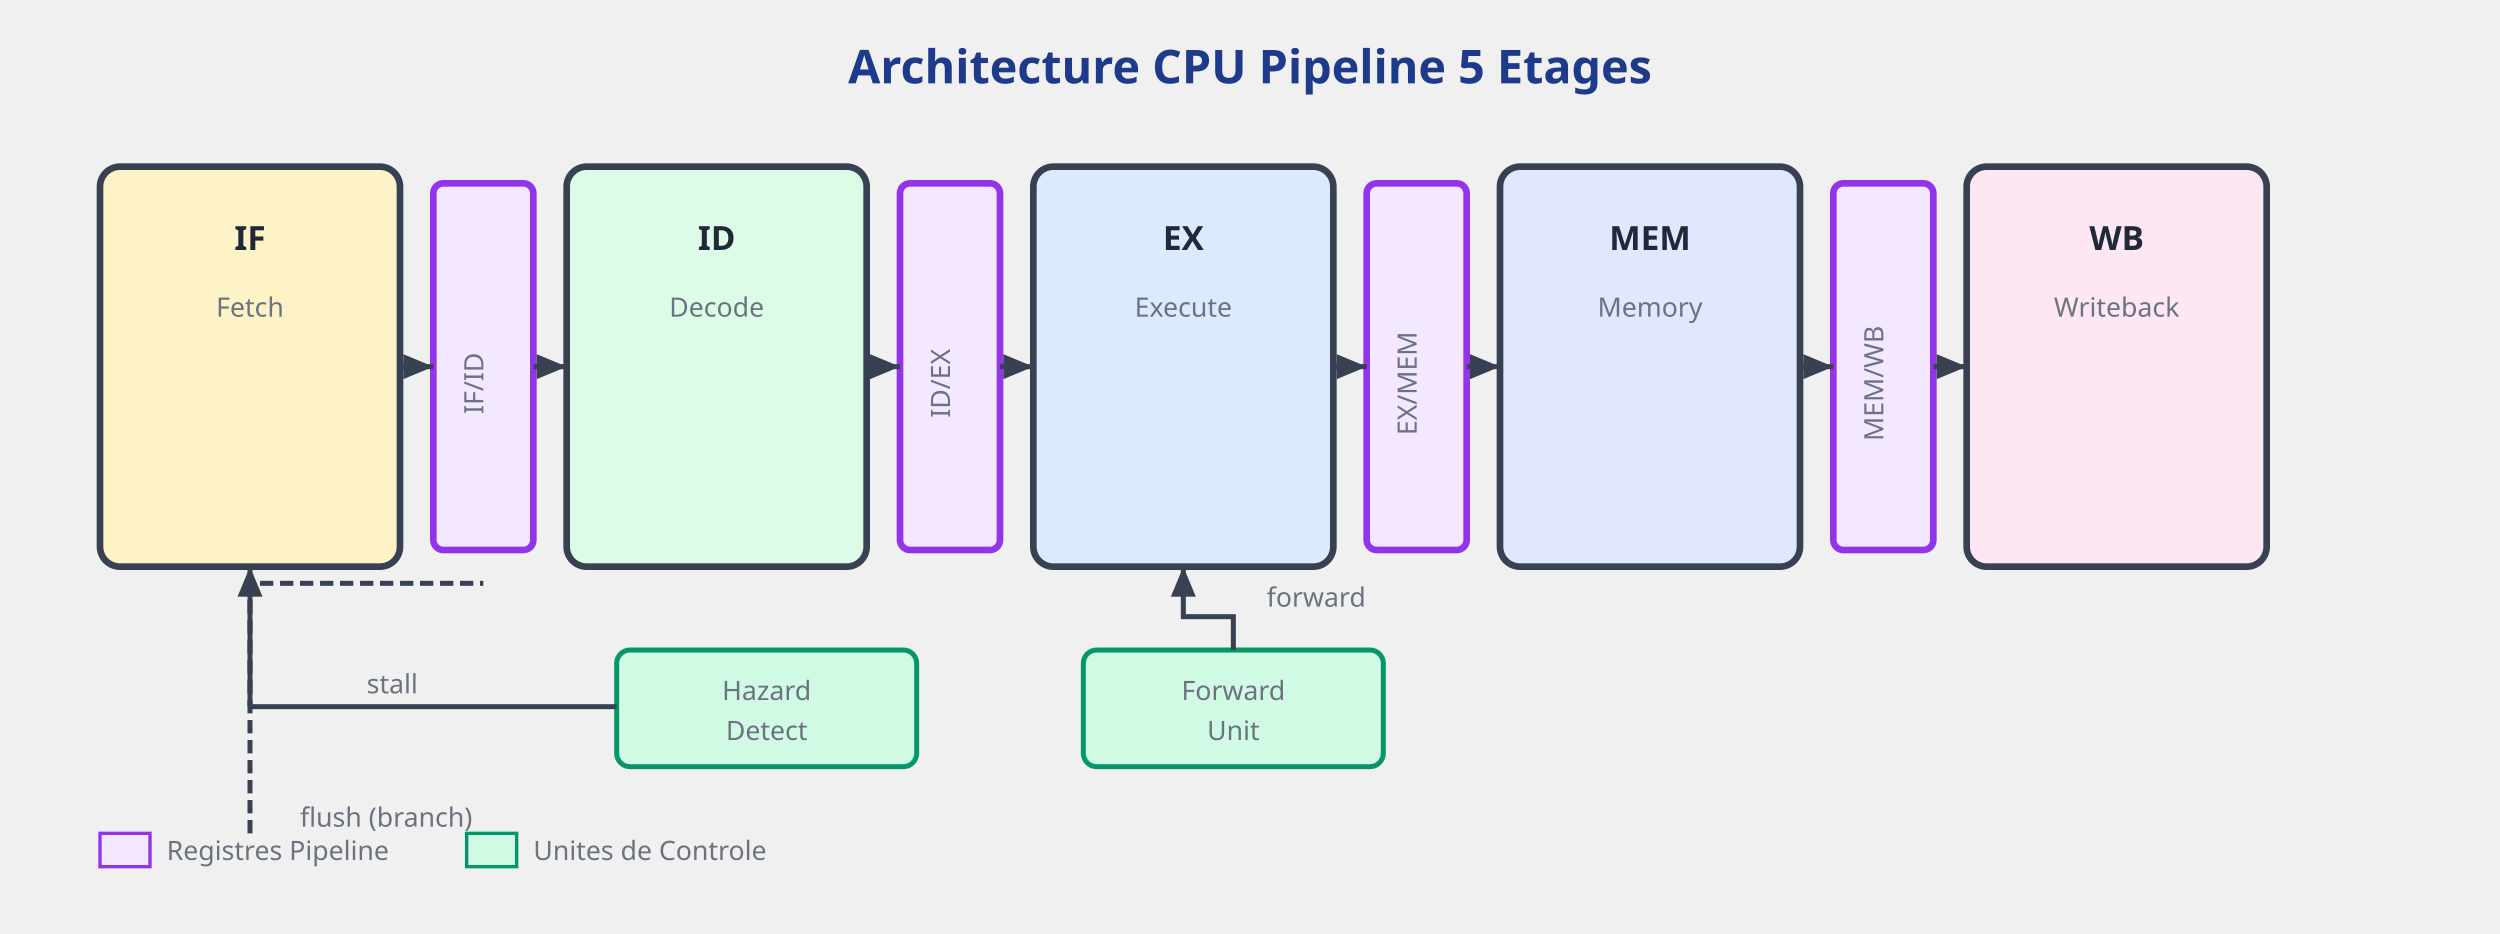
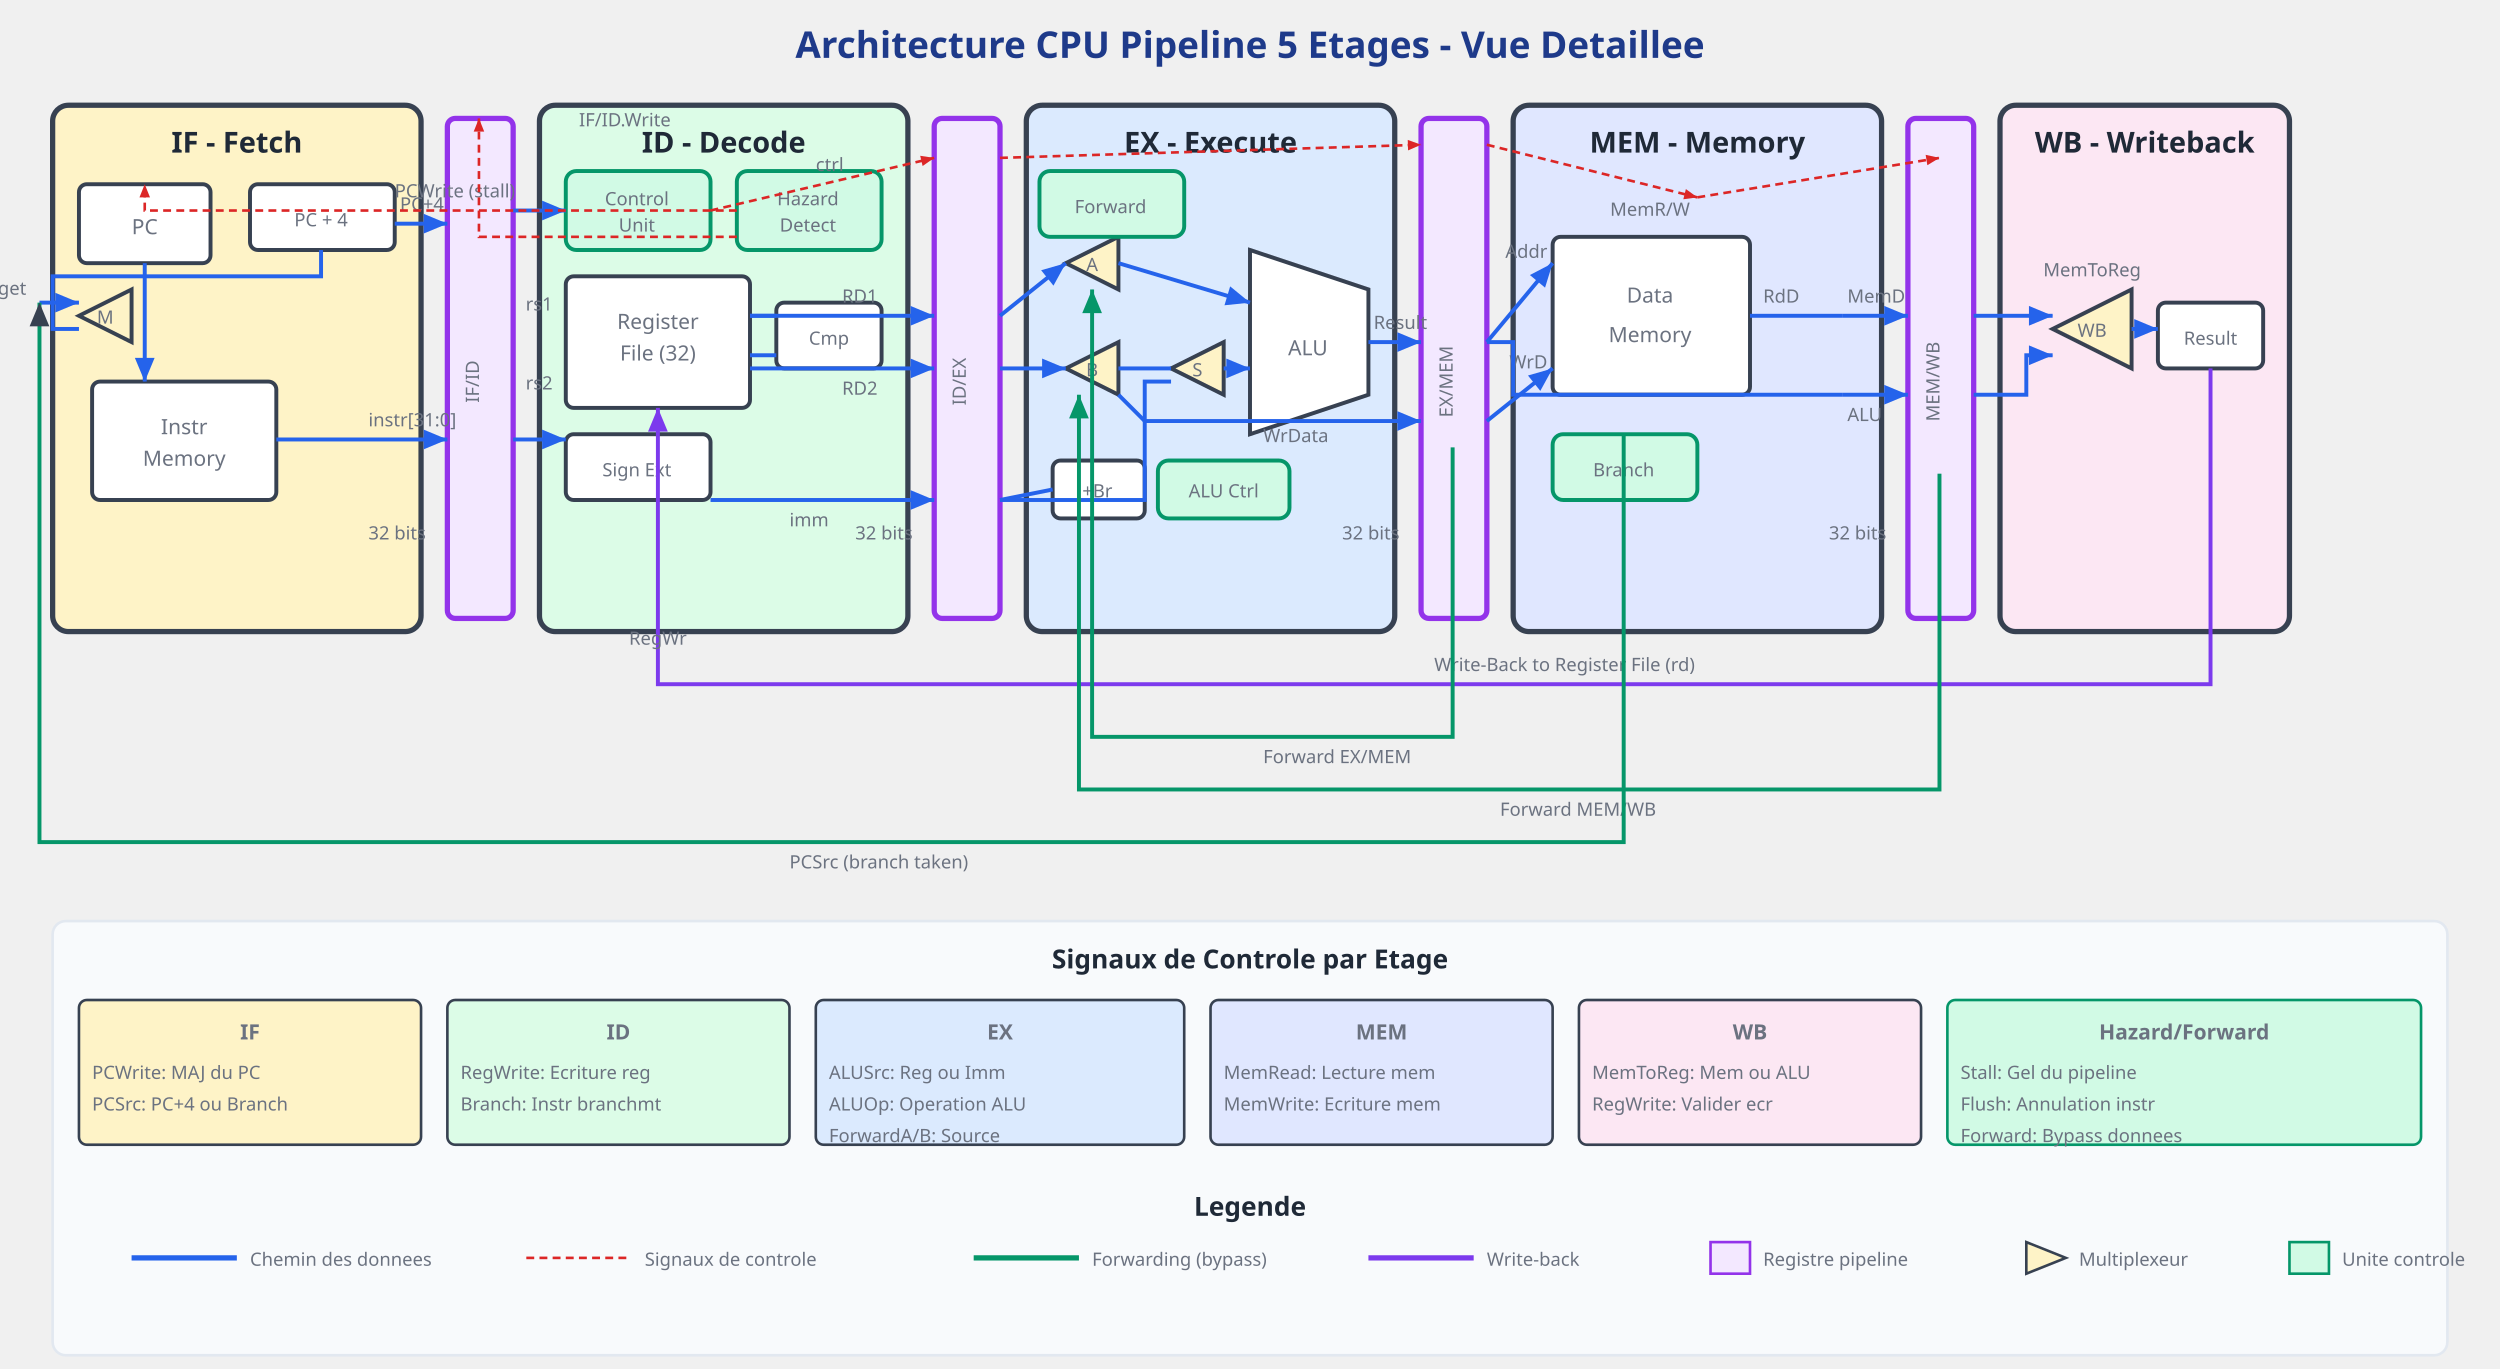
- <svg xmlns="http://www.w3.org/2000/svg" viewBox="0 0 750 280" width="750" height="280">
+ <svg xmlns="http://www.w3.org/2000/svg" viewBox="0 0 950 520" width="950" height="520">
  <defs>
    <style>
      .stage { stroke: #374151; stroke-width: 2; rx: 6; }
      .reg { stroke: #9333ea; stroke-width: 2; fill: #f3e8ff; rx: 3; }
      .unit { stroke: #059669; stroke-width: 1.5; fill: #d1fae5; rx: 4; }
+       .component { stroke: #374151; stroke-width: 1.5; fill: #ffffff; rx: 3; }
+       .mux { stroke: #374151; stroke-width: 1.5; fill: #fef3c7; }
      .wire { stroke: #374151; stroke-width: 1.5; fill: none; }
+       .data-wire { stroke: #2563eb; stroke-width: 1.5; fill: none; }
+       .ctrl-wire { stroke: #dc2626; stroke-width: 1; fill: none; stroke-dasharray: 3,2; }
+       .fwd-wire { stroke: #059669; stroke-width: 1.5; fill: none; }
+       .wb-wire { stroke: #7c3aed; stroke-width: 1.5; fill: none; }
      .label { font-family: sans-serif; font-size: 10px; fill: #1f2937; font-weight: bold; }
      .sublabel { font-family: sans-serif; font-size: 8px; fill: #6b7280; }
+       .tiny { font-family: sans-serif; font-size: 7px; fill: #6b7280; }
      .title { font-family: sans-serif; font-size: 14px; font-weight: bold; fill: #1e3a8a; }
+       .stage-title { font-family: sans-serif; font-size: 11px; font-weight: bold; fill: #1f2937; }
    </style>
    <marker id="arr" markerWidth="6" markerHeight="5" refX="6" refY="2.5" orient="auto">
      <polygon points="0 0, 6 2.5, 0 5" fill="#374151" />
    </marker>
+     <marker id="arr-blue" markerWidth="6" markerHeight="5" refX="6" refY="2.5" orient="auto">
+       <polygon points="0 0, 6 2.5, 0 5" fill="#2563eb" />
+     </marker>
+     <marker id="arr-green" markerWidth="6" markerHeight="5" refX="6" refY="2.5" orient="auto">
+       <polygon points="0 0, 6 2.5, 0 5" fill="#059669" />
+     </marker>
+     <marker id="arr-purple" markerWidth="6" markerHeight="5" refX="6" refY="2.5" orient="auto">
+       <polygon points="0 0, 6 2.5, 0 5" fill="#7c3aed" />
+     </marker>
+     <marker id="arr-red" markerWidth="5" markerHeight="4" refX="5" refY="2" orient="auto">
+       <polygon points="0 0, 5 2, 0 4" fill="#dc2626" />
+     </marker>
  </defs>
-   <text class="title" x="375" y="25" text-anchor="middle">Architecture CPU Pipeline 5 Etages</text>
-   <rect x="30" y="50" width="90" height="120" fill="#fef3c7" class="stage" />
-   <text class="label" x="75" y="75" text-anchor="middle">IF</text>
-   <text class="sublabel" x="75" y="95" text-anchor="middle">Fetch</text>
-   <rect x="170" y="50" width="90" height="120" fill="#dcfce7" class="stage" />
-   <text class="label" x="215" y="75" text-anchor="middle">ID</text>
-   <text class="sublabel" x="215" y="95" text-anchor="middle">Decode</text>
-   <rect x="310" y="50" width="90" height="120" fill="#dbeafe" class="stage" />
-   <text class="label" x="355" y="75" text-anchor="middle">EX</text>
-   <text class="sublabel" x="355" y="95" text-anchor="middle">Execute</text>
-   <rect x="450" y="50" width="90" height="120" fill="#e0e7ff" class="stage" />
-   <text class="label" x="495" y="75" text-anchor="middle">MEM</text>
-   <text class="sublabel" x="495" y="95" text-anchor="middle">Memory</text>
-   <rect x="590" y="50" width="90" height="120" fill="#fce7f3" class="stage" />
-   <text class="label" x="635" y="75" text-anchor="middle">WB</text>
-   <text class="sublabel" x="635" y="95" text-anchor="middle">Writeback</text>
-   <rect x="130" y="55" width="30" height="110" class="reg" />
-   <text class="sublabel" x="145" y="115" text-anchor="middle" transform="rotate(-90,145,115)">IF/ID</text>
-   <rect x="270" y="55" width="30" height="110" class="reg" />
-   <text class="sublabel" x="285" y="115" text-anchor="middle" transform="rotate(-90,285,115)">ID/EX</text>
-   <rect x="410" y="55" width="30" height="110" class="reg" />
-   <text class="sublabel" x="425" y="115" text-anchor="middle" transform="rotate(-90,425,115)">EX/MEM</text>
-   <rect x="550" y="55" width="30" height="110" class="reg" />
-   <text class="sublabel" x="565" y="115" text-anchor="middle" transform="rotate(-90,565,115)">MEM/WB</text>
-   <line class="wire" x1="120" y1="110" x2="130" y2="110" marker-end="url(#arr)" />
-   <line class="wire" x1="160" y1="110" x2="170" y2="110" marker-end="url(#arr)" />
-   <line class="wire" x1="260" y1="110" x2="270" y2="110" marker-end="url(#arr)" />
-   <line class="wire" x1="300" y1="110" x2="310" y2="110" marker-end="url(#arr)" />
-   <line class="wire" x1="400" y1="110" x2="410" y2="110" marker-end="url(#arr)" />
-   <line class="wire" x1="440" y1="110" x2="450" y2="110" marker-end="url(#arr)" />
-   <line class="wire" x1="540" y1="110" x2="550" y2="110" marker-end="url(#arr)" />
-   <line class="wire" x1="580" y1="110" x2="590" y2="110" marker-end="url(#arr)" />
-   <rect x="185" y="195" width="90" height="35" class="unit" />
-   <text class="sublabel" x="230" y="210" text-anchor="middle">Hazard</text>
-   <text class="sublabel" x="230" y="222" text-anchor="middle">Detect</text>
-   <rect x="325" y="195" width="90" height="35" class="unit" />
-   <text class="sublabel" x="370" y="210" text-anchor="middle">Forward</text>
-   <text class="sublabel" x="370" y="222" text-anchor="middle">Unit</text>
-   <line class="wire" x1="185" y1="212" x2="75" y2="212" stroke="#dc2626" />
-   <line class="wire" x1="75" y1="212" x2="75" y2="170" stroke="#dc2626" marker-end="url(#arr)" />
-   <text class="sublabel" x="110" y="208" fill="#dc2626">stall</text>
-   <path class="wire" d="M 75 250 L 75 175 L 145 175" stroke="#f59e0b" stroke-dasharray="4,2" />
-   <text class="sublabel" x="90" y="248" fill="#f59e0b">flush (branch)</text>
-   <path class="wire" d="M 370 195 L 370 185 L 355 185 L 355 170" stroke="#059669" marker-end="url(#arr)" />
-   <text class="sublabel" x="380" y="182" fill="#059669">forward</text>
-   <rect x="30" y="250" width="15" height="10" fill="#f3e8ff" stroke="#9333ea" stroke-width="1" />
-   <text class="sublabel" x="50" y="258">Registres Pipeline</text>
-   <rect x="140" y="250" width="15" height="10" fill="#d1fae5" stroke="#059669" stroke-width="1" />
-   <text class="sublabel" x="160" y="258">Unites de Controle</text>
+   <text class="title" x="475" y="22" text-anchor="middle">Architecture CPU Pipeline 5 Etages - Vue Detaillee</text>
+   <rect x="20" y="40" width="140" height="200" fill="#fef3c7" class="stage" />
+   <text class="stage-title" x="90" y="58" text-anchor="middle">IF - Fetch</text>
+   <rect x="30" y="70" width="50" height="30" class="component" />
+   <text class="sublabel" x="55" y="89" text-anchor="middle">PC</text>
+   <rect x="95" y="70" width="55" height="25" class="component" />
+   <text class="tiny" x="122" y="86" text-anchor="middle">PC + 4</text>
+   <polygon points="30,120 50,110 50,130" class="mux" />
+   <text class="tiny" x="40" y="123" text-anchor="middle">M</text>
+   <rect x="35" y="145" width="70" height="45" class="component" />
+   <text class="sublabel" x="70" y="165" text-anchor="middle">Instr</text>
+   <text class="sublabel" x="70" y="177" text-anchor="middle">Memory</text>
+   <line class="data-wire" x1="55" y1="100" x2="55" y2="145" marker-end="url(#arr-blue)" />
+   <path class="data-wire" d="M 122 95 L 122 105 L 20 105 L 20 125 L 30 125" />
+   <path class="data-wire" d="M 15 115 L 30 115" marker-end="url(#arr-blue)" />
+   <text class="tiny" x="10" y="112" text-anchor="end">BrTarget</text>
+   <rect x="170" y="45" width="25" height="190" class="reg" />
+   <text class="tiny" x="182" y="145" text-anchor="middle" transform="rotate(-90,182,145)">IF/ID</text>
+   <line class="data-wire" x1="105" y1="167" x2="170" y2="167" marker-end="url(#arr-blue)" />
+   <text class="tiny" x="140" y="162">instr[31:0]</text>
+   <line class="data-wire" x1="150" y1="85" x2="170" y2="85" marker-end="url(#arr-blue)" />
+   <text class="tiny" x="152" y="80">PC+4</text>
+   <rect x="205" y="40" width="140" height="200" fill="#dcfce7" class="stage" />
+   <text class="stage-title" x="275" y="58" text-anchor="middle">ID - Decode</text>
+   <rect x="215" y="65" width="55" height="30" class="unit" />
+   <text class="tiny" x="242" y="78" text-anchor="middle">Control</text>
+   <text class="tiny" x="242" y="88" text-anchor="middle">Unit</text>
+   <rect x="215" y="105" width="70" height="50" class="component" />
+   <text class="sublabel" x="250" y="125" text-anchor="middle">Register</text>
+   <text class="sublabel" x="250" y="137" text-anchor="middle">File (32)</text>
+   <rect x="215" y="165" width="55" height="25" class="component" />
+   <text class="tiny" x="242" y="181" text-anchor="middle">Sign Ext</text>
+   <rect x="280" y="65" width="55" height="30" class="unit" />
+   <text class="tiny" x="307" y="78" text-anchor="middle">Hazard</text>
+   <text class="tiny" x="307" y="88" text-anchor="middle">Detect</text>
+   <rect x="295" y="115" width="40" height="25" class="component" />
+   <text class="tiny" x="315" y="131" text-anchor="middle">Cmp</text>
+   <text class="tiny" x="210" y="118" text-anchor="end">rs1</text>
+   <text class="tiny" x="210" y="148" text-anchor="end">rs2</text>
+   <line class="data-wire" x1="285" y1="120" x2="295" y2="120" />
+   <line class="data-wire" x1="285" y1="135" x2="295" y2="135" />
+   <line class="data-wire" x1="195" y1="167" x2="215" y2="167" marker-end="url(#arr-blue)" />
+   <line class="data-wire" x1="195" y1="80" x2="215" y2="80" marker-end="url(#arr-blue)" />
+   <rect x="355" y="45" width="25" height="190" class="reg" />
+   <text class="tiny" x="367" y="145" text-anchor="middle" transform="rotate(-90,367,145)">ID/EX</text>
+   <line class="data-wire" x1="285" y1="120" x2="355" y2="120" marker-end="url(#arr-blue)" />
+   <text class="tiny" x="320" y="115">RD1</text>
+   <line class="data-wire" x1="285" y1="140" x2="355" y2="140" marker-end="url(#arr-blue)" />
+   <text class="tiny" x="320" y="150">RD2</text>
+   <line class="data-wire" x1="270" y1="190" x2="355" y2="190" marker-end="url(#arr-blue)" />
+   <text class="tiny" x="300" y="200">imm</text>
+   <line class="ctrl-wire" x1="270" y1="80" x2="355" y2="60" marker-end="url(#arr-red)" />
+   <text class="tiny" x="310" y="65" fill="#dc2626">ctrl</text>
+   <rect x="390" y="40" width="140" height="200" fill="#dbeafe" class="stage" />
+   <text class="stage-title" x="460" y="58" text-anchor="middle">EX - Execute</text>
+   <polygon points="405,100 425,90 425,110" class="mux" />
+   <text class="tiny" x="415" y="103" text-anchor="middle">A</text>
+   <polygon points="405,140 425,130 425,150" class="mux" />
+   <text class="tiny" x="415" y="143" text-anchor="middle">B</text>
+   <polygon points="445,140 465,130 465,150" class="mux" />
+   <text class="tiny" x="455" y="143" text-anchor="middle">S</text>
+   <polygon points="475,95 520,110 520,150 475,165 475,95" class="component" />
+   <text class="sublabel" x="497" y="135" text-anchor="middle">ALU</text>
+   <rect x="440" y="175" width="50" height="22" class="unit" />
+   <text class="tiny" x="465" y="189" text-anchor="middle">ALU Ctrl</text>
+   <rect x="400" y="175" width="35" height="22" class="component" />
+   <text class="tiny" x="417" y="189" text-anchor="middle">+Br</text>
+   <line class="data-wire" x1="380" y1="120" x2="405" y2="100" marker-end="url(#arr-blue)" />
+   <line class="data-wire" x1="380" y1="140" x2="405" y2="140" marker-end="url(#arr-blue)" />
+   <line class="data-wire" x1="380" y1="190" x2="400" y2="186" />
+   <line class="data-wire" x1="425" y1="100" x2="475" y2="115" marker-end="url(#arr-blue)" />
+   <line class="data-wire" x1="465" y1="140" x2="475" y2="140" marker-end="url(#arr-blue)" />
+   <line class="data-wire" x1="425" y1="140" x2="445" y2="140" />
+   <path class="data-wire" d="M 380 190 L 435 190 L 435 145 L 445 145" />
+   <rect x="395" y="65" width="55" height="25" class="unit" />
+   <text class="tiny" x="422" y="81" text-anchor="middle">Forward</text>
+   <rect x="540" y="45" width="25" height="190" class="reg" />
+   <text class="tiny" x="552" y="145" text-anchor="middle" transform="rotate(-90,552,145)">EX/MEM</text>
+   <line class="data-wire" x1="520" y1="130" x2="540" y2="130" marker-end="url(#arr-blue)" />
+   <text class="tiny" x="522" y="125">Result</text>
+   <path class="data-wire" d="M 425 150 L 435 160 L 540 160" marker-end="url(#arr-blue)" />
+   <text class="tiny" x="480" y="168">WrData</text>
+   <line class="ctrl-wire" x1="380" y1="60" x2="540" y2="55" marker-end="url(#arr-red)" />
+   <rect x="575" y="40" width="140" height="200" fill="#e0e7ff" class="stage" />
+   <text class="stage-title" x="645" y="58" text-anchor="middle">MEM - Memory</text>
+   <rect x="590" y="90" width="75" height="60" class="component" />
+   <text class="sublabel" x="627" y="115" text-anchor="middle">Data</text>
+   <text class="sublabel" x="627" y="130" text-anchor="middle">Memory</text>
+   <text class="tiny" x="588" y="98" text-anchor="end">Addr</text>
+   <text class="tiny" x="588" y="140" text-anchor="end">WrD</text>
+   <text class="tiny" x="670" y="115">RdD</text>
+   <rect x="590" y="165" width="55" height="25" class="unit" />
+   <text class="tiny" x="617" y="181" text-anchor="middle">Branch</text>
+   <text class="tiny" x="627" y="82" text-anchor="middle" fill="#dc2626">MemR/W</text>
+   <line class="data-wire" x1="565" y1="130" x2="590" y2="100" marker-end="url(#arr-blue)" />
+   <line class="data-wire" x1="565" y1="160" x2="590" y2="140" marker-end="url(#arr-blue)" />
+   <line class="data-wire" x1="665" y1="120" x2="700" y2="120" />
+   <line class="ctrl-wire" x1="565" y1="55" x2="645" y2="75" marker-end="url(#arr-red)" />
+   <rect x="725" y="45" width="25" height="190" class="reg" />
+   <text class="tiny" x="737" y="145" text-anchor="middle" transform="rotate(-90,737,145)">MEM/WB</text>
+   <line class="data-wire" x1="700" y1="120" x2="725" y2="120" marker-end="url(#arr-blue)" />
+   <text class="tiny" x="702" y="115">MemD</text>
+   <line class="data-wire" x1="700" y1="150" x2="725" y2="150" marker-end="url(#arr-blue)" />
+   <text class="tiny" x="702" y="160">ALU</text>
+   <path class="data-wire" d="M 565 130 L 575 130 L 575 150 L 700 150" />
+   <line class="ctrl-wire" x1="645" y1="75" x2="737" y2="60" marker-end="url(#arr-red)" />
+   <rect x="760" y="40" width="110" height="200" fill="#fce7f3" class="stage" />
+   <text class="stage-title" x="815" y="58" text-anchor="middle">WB - Writeback</text>
+   <polygon points="780,125 810,110 810,140" class="mux" />
+   <text class="tiny" x="795" y="128" text-anchor="middle">WB</text>
+   <rect x="820" y="115" width="40" height="25" class="component" />
+   <text class="tiny" x="840" y="131" text-anchor="middle">Result</text>
+   <text class="tiny" x="795" y="105" text-anchor="middle" fill="#dc2626">MemToReg</text>
+   <line class="data-wire" x1="750" y1="120" x2="780" y2="120" marker-end="url(#arr-blue)" />
+   <path class="data-wire" d="M 750 150 L 770 150 L 770 135 L 780 135" marker-end="url(#arr-blue)" />
+   <line class="data-wire" x1="810" y1="125" x2="820" y2="125" marker-end="url(#arr-blue)" />
+   <path class="wb-wire" d="M 840 140 L 840 260 L 250 260 L 250 155" marker-end="url(#arr-purple)" />
+   <text class="tiny" x="545" y="255" fill="#7c3aed">Write-Back to Register File (rd)</text>
+   <text class="tiny" x="250" y="245" text-anchor="middle" fill="#7c3aed">RegWr</text>
+   <path class="fwd-wire" d="M 552 170 L 552 280 L 415 280 L 415 110" marker-end="url(#arr-green)" />
+   <text class="tiny" x="480" y="290" fill="#059669">Forward EX/MEM</text>
+   <path class="fwd-wire" d="M 737 180 L 737 300 L 410 300 L 410 150" marker-end="url(#arr-green)" />
+   <text class="tiny" x="570" y="310" fill="#059669">Forward MEM/WB</text>
+   <path class="ctrl-wire" d="M 280 80 L 55 80 L 55 70" stroke="#dc2626" marker-end="url(#arr-red)" />
+   <text class="tiny" x="150" y="75" fill="#dc2626">PCWrite (stall)</text>
+   <path class="ctrl-wire" d="M 280 90 L 182 90 L 182 45" stroke="#dc2626" marker-end="url(#arr-red)" />
+   <text class="tiny" x="220" y="48" fill="#dc2626">IF/ID.Write</text>
+   <path class="fwd-wire" d="M 617 165 L 617 320 L 15 320 L 15 115" stroke="#f59e0b" marker-end="url(#arr)" />
+   <text class="tiny" x="300" y="330" fill="#f59e0b">PCSrc (branch taken)</text>
+   <rect x="20" y="350" width="910" height="165" fill="#f8fafc" stroke="#e2e8f0" stroke-width="1" rx="5" />
+   <text class="label" x="475" y="368" text-anchor="middle">Signaux de Controle par Etage</text>
+   <rect x="30" y="380" width="130" height="55" fill="#fef3c7" stroke="#374151" stroke-width="1" rx="3" />
+   <text class="sublabel" x="95" y="395" text-anchor="middle" font-weight="bold">IF</text>
+   <text class="tiny" x="35" y="410">PCWrite: MAJ du PC</text>
+   <text class="tiny" x="35" y="422">PCSrc: PC+4 ou Branch</text>
+   <rect x="170" y="380" width="130" height="55" fill="#dcfce7" stroke="#374151" stroke-width="1" rx="3" />
+   <text class="sublabel" x="235" y="395" text-anchor="middle" font-weight="bold">ID</text>
+   <text class="tiny" x="175" y="410">RegWrite: Ecriture reg</text>
+   <text class="tiny" x="175" y="422">Branch: Instr branchmt</text>
+   <rect x="310" y="380" width="140" height="55" fill="#dbeafe" stroke="#374151" stroke-width="1" rx="3" />
+   <text class="sublabel" x="380" y="395" text-anchor="middle" font-weight="bold">EX</text>
+   <text class="tiny" x="315" y="410">ALUSrc: Reg ou Imm</text>
+   <text class="tiny" x="315" y="422">ALUOp: Operation ALU</text>
+   <text class="tiny" x="315" y="434">ForwardA/B: Source</text>
+   <rect x="460" y="380" width="130" height="55" fill="#e0e7ff" stroke="#374151" stroke-width="1" rx="3" />
+   <text class="sublabel" x="525" y="395" text-anchor="middle" font-weight="bold">MEM</text>
+   <text class="tiny" x="465" y="410">MemRead: Lecture mem</text>
+   <text class="tiny" x="465" y="422">MemWrite: Ecriture mem</text>
+   <rect x="600" y="380" width="130" height="55" fill="#fce7f3" stroke="#374151" stroke-width="1" rx="3" />
+   <text class="sublabel" x="665" y="395" text-anchor="middle" font-weight="bold">WB</text>
+   <text class="tiny" x="605" y="410">MemToReg: Mem ou ALU</text>
+   <text class="tiny" x="605" y="422">RegWrite: Valider ecr</text>
+   <rect x="740" y="380" width="180" height="55" fill="#d1fae5" stroke="#059669" stroke-width="1" rx="3" />
+   <text class="sublabel" x="830" y="395" text-anchor="middle" font-weight="bold">Hazard/Forward</text>
+   <text class="tiny" x="745" y="410">Stall: Gel du pipeline</text>
+   <text class="tiny" x="745" y="422">Flush: Annulation instr</text>
+   <text class="tiny" x="745" y="434">Forward: Bypass donnees</text>
+   <rect x="30" y="445" width="900" height="65" fill="none" />
+   <text class="label" x="475" y="462" text-anchor="middle">Legende</text>
+   <line x1="50" y1="478" x2="90" y2="478" stroke="#2563eb" stroke-width="2" />
+   <text class="tiny" x="95" y="481">Chemin des donnees</text>
+   <line x1="200" y1="478" x2="240" y2="478" stroke="#dc2626" stroke-width="1" stroke-dasharray="3,2" />
+   <text class="tiny" x="245" y="481">Signaux de controle</text>
+   <line x1="370" y1="478" x2="410" y2="478" stroke="#059669" stroke-width="2" />
+   <text class="tiny" x="415" y="481">Forwarding (bypass)</text>
+   <line x1="520" y1="478" x2="560" y2="478" stroke="#7c3aed" stroke-width="2" />
+   <text class="tiny" x="565" y="481">Write-back</text>
+   <rect x="650" y="472" width="15" height="12" fill="#f3e8ff" stroke="#9333ea" stroke-width="1" />
+   <text class="tiny" x="670" y="481">Registre pipeline</text>
+   <polygon points="770,472 785,478 770,484" fill="#fef3c7" stroke="#374151" stroke-width="1" />
+   <text class="tiny" x="790" y="481">Multiplexeur</text>
+   <rect x="870" y="472" width="15" height="12" fill="#d1fae5" stroke="#059669" stroke-width="1" />
+   <text class="tiny" x="890" y="481">Unite controle</text>
+   <text class="tiny" x="140" y="205" fill="#6b7280">32 bits</text>
+   <text class="tiny" x="325" y="205" fill="#6b7280">32 bits</text>
+   <text class="tiny" x="510" y="205" fill="#6b7280">32 bits</text>
+   <text class="tiny" x="695" y="205" fill="#6b7280">32 bits</text>
</svg>
